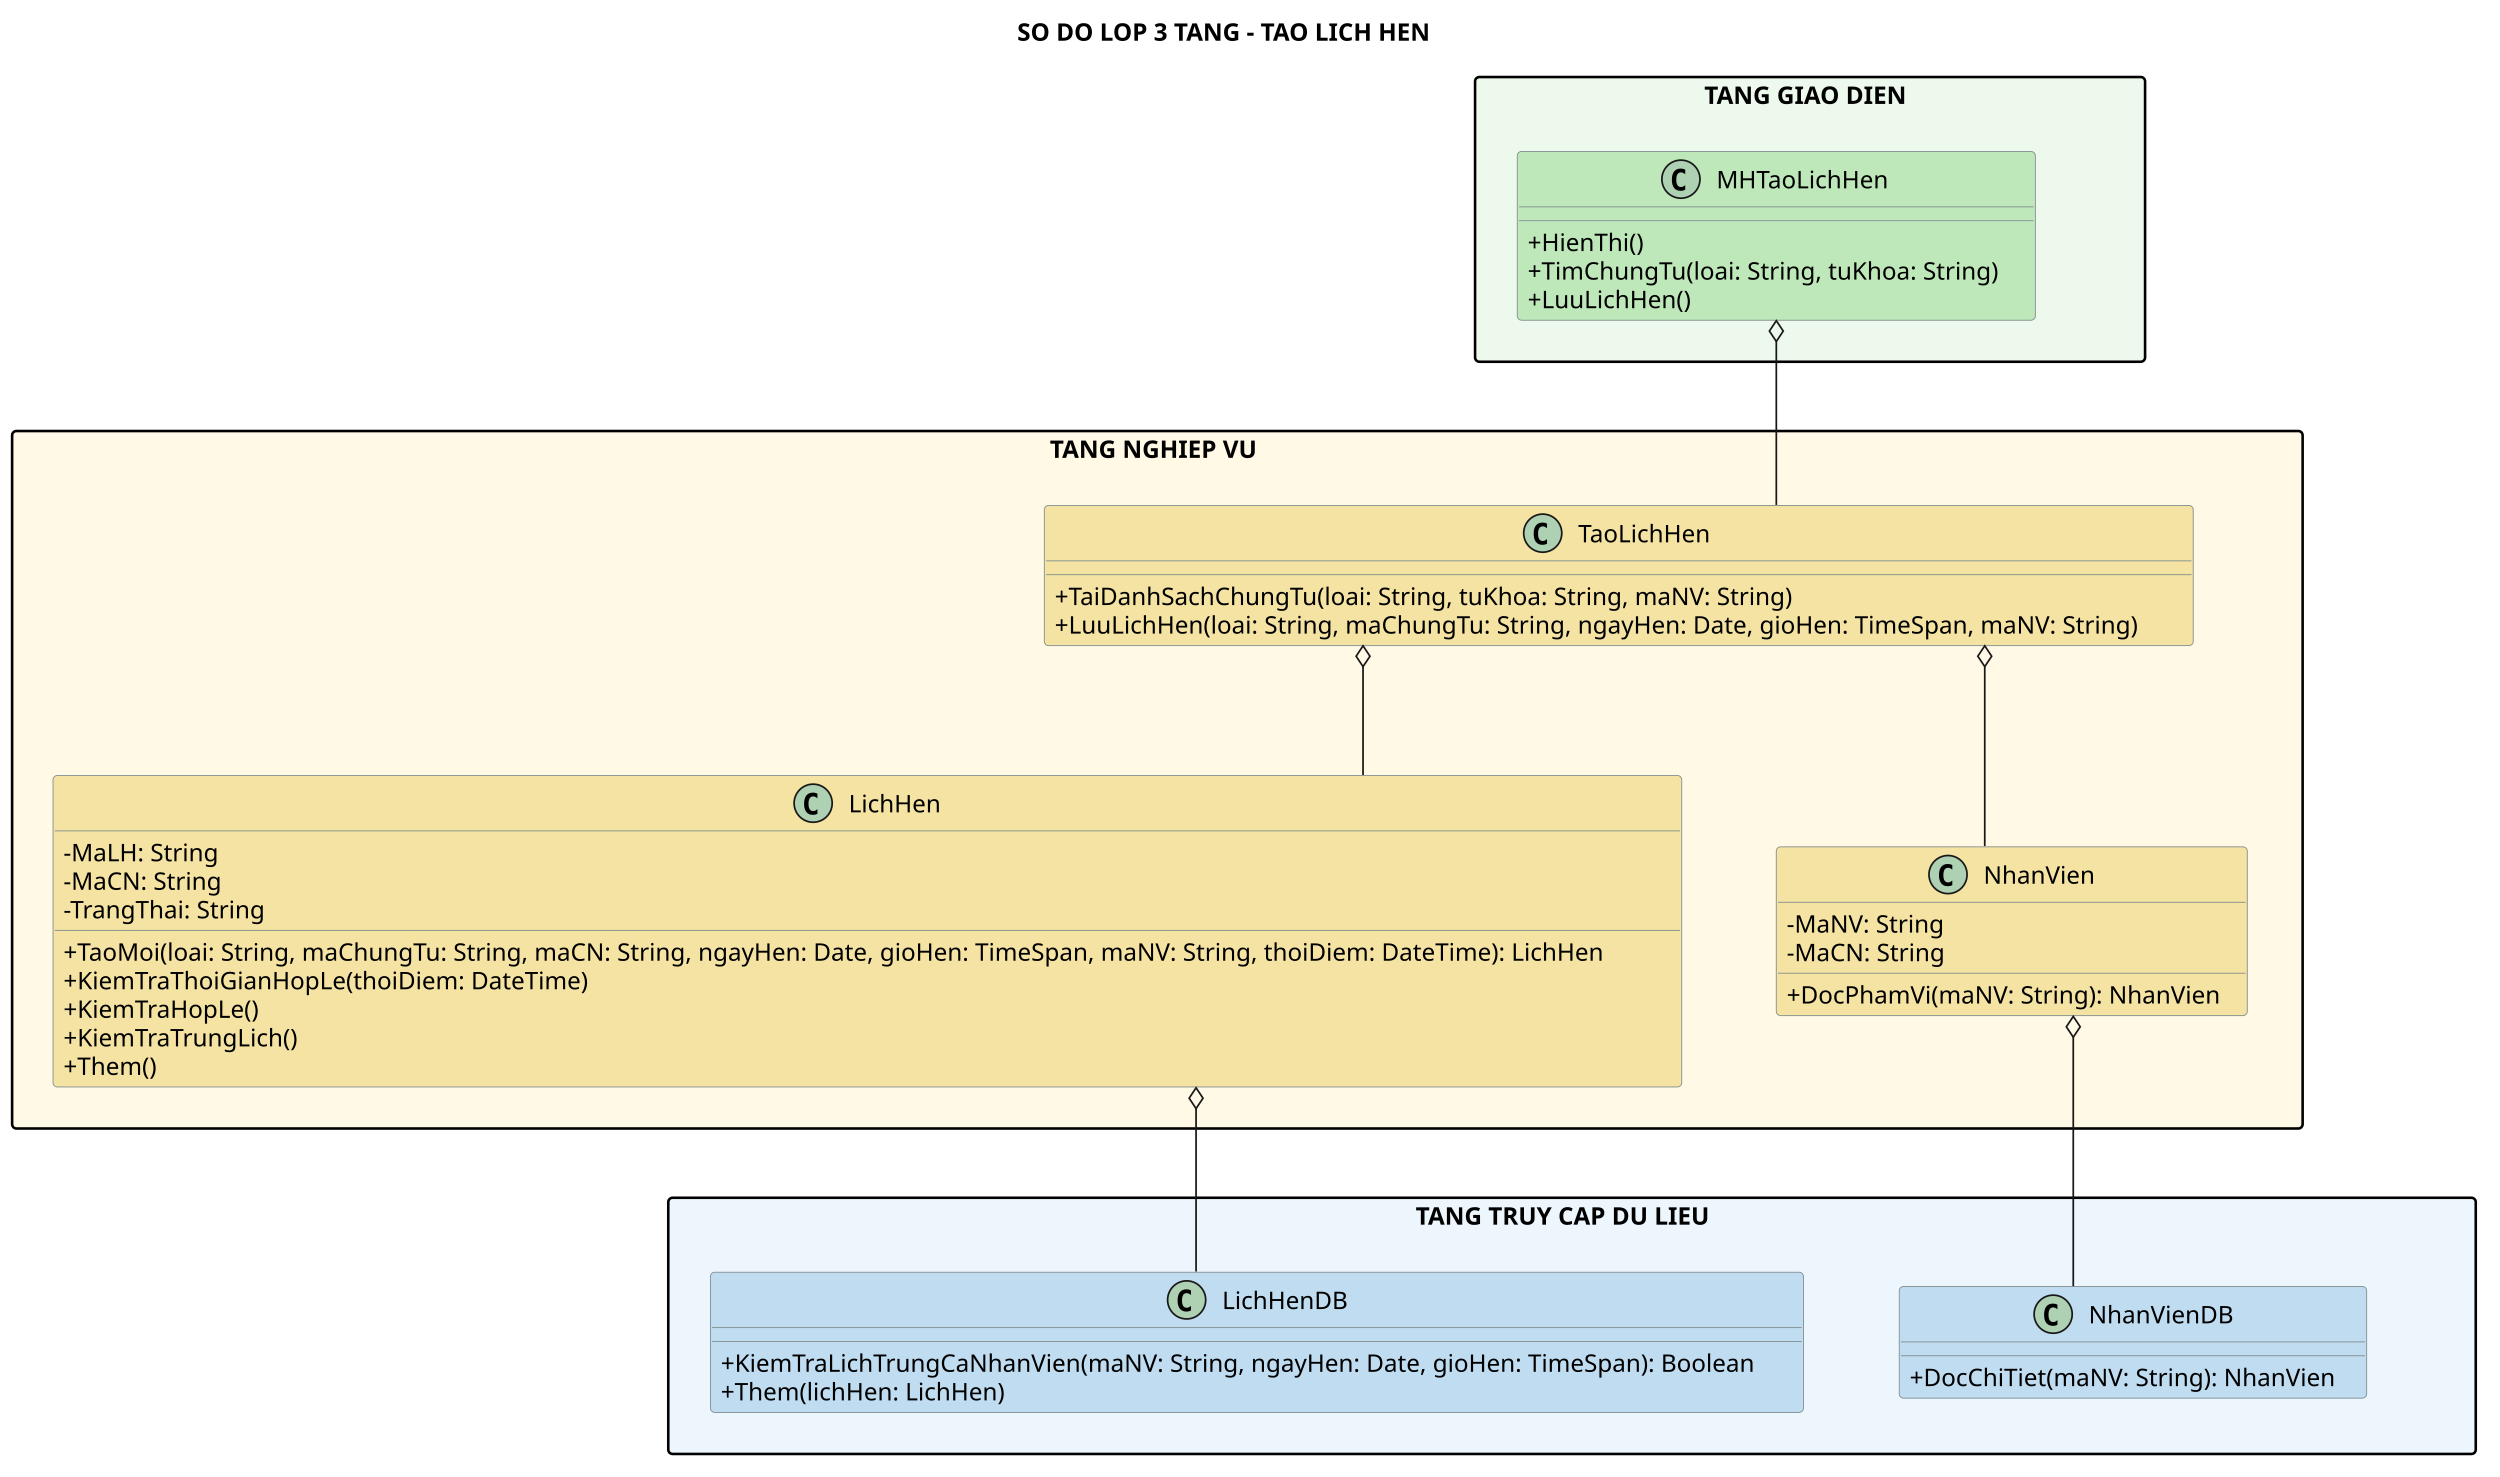
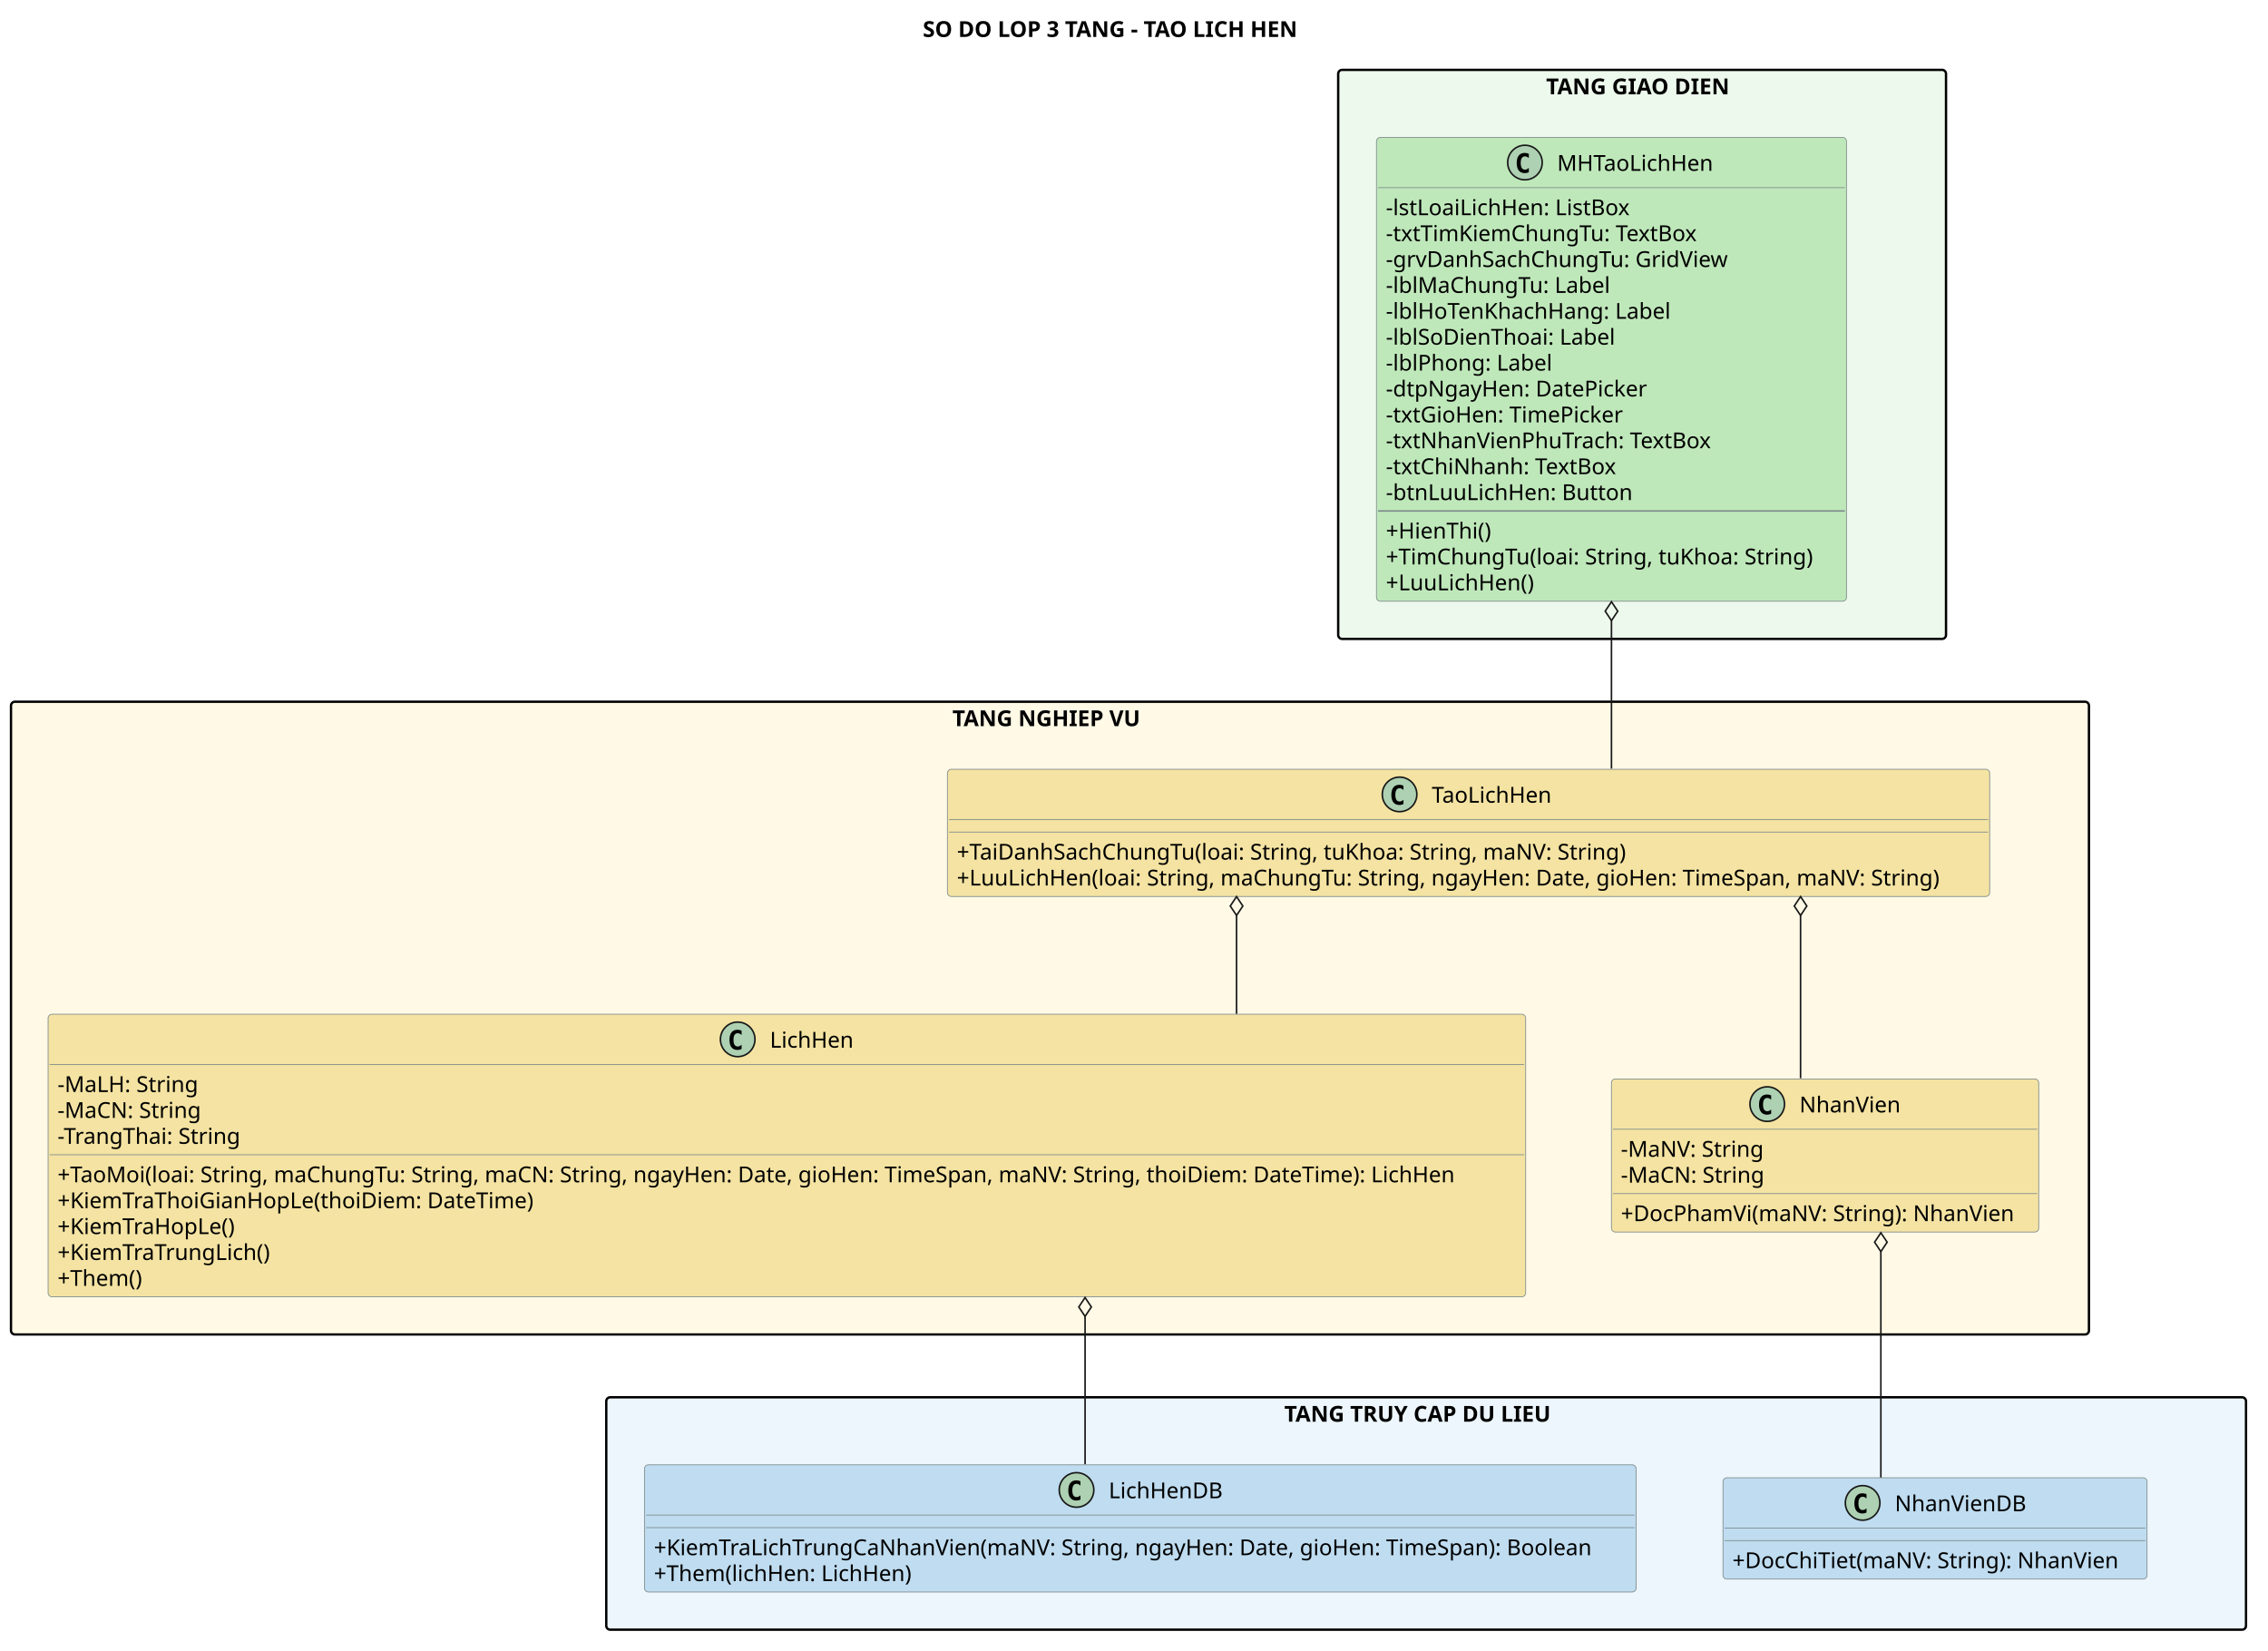
- <svg xmlns="http://www.w3.org/2000/svg" contentStyleType="text/css" data-diagram-type="CLASS" height="853px" preserveAspectRatio="none" style="width:1444px;height:853px;background:#FFFFFF;" version="1.1" viewBox="0 0 1444 853" width="1444px" zoomAndPan="magnify">
+ <svg xmlns="http://www.w3.org/2000/svg" contentStyleType="text/css" data-diagram-type="CLASS" height="1051px" preserveAspectRatio="none" style="width:1444px;height:1051px;background:#FFFFFF;" version="1.1" viewBox="0 0 1444 1051" width="1444px" zoomAndPan="magnify">
  <defs />
  <g>
    <g class="title" data-source-line="1">
      <text fill="#000000" font-family="sans-serif" font-size="14" font-weight="700" lengthAdjust="spacing" textLength="261.926" x="587.537" y="23.535">SO DO LOP 3 TANG - TAO LICH HEN</text>
    </g>
    <g class="cluster" data-qualified-name="GUI_LAYER" data-source-line="13" id="ent0001">
-       <rect fill="#EDF9EC" height="164.46" rx="2.5" ry="2.5" style="stroke:#000000;stroke-width:1.5;" width="387" x="852" y="44.488" />
+       <rect fill="#EDF9EC" height="362.32" rx="2.5" ry="2.5" style="stroke:#000000;stroke-width:1.5;" width="387" x="852" y="44.488" />
      <text fill="#000000" font-family="sans-serif" font-size="14" font-weight="700" lengthAdjust="spacing" textLength="122.22" x="984.39" y="60.023">TANG GIAO DIEN</text>
    </g>
-     <g class="cluster" data-qualified-name="BUS_LAYER" data-source-line="21" id="ent0003">
-       <rect fill="#FFF9E6" height="402.88" rx="2.5" ry="2.5" style="stroke:#000000;stroke-width:1.5;" width="1323" x="7" y="248.948" />
-       <text fill="#000000" font-family="sans-serif" font-size="14" font-weight="700" lengthAdjust="spacing" textLength="124.243" x="606.378" y="264.483">TANG NGHIEP VU</text>
+     <g class="cluster" data-qualified-name="BUS_LAYER" data-source-line="34" id="ent0003">
+       <rect fill="#FFF9E6" height="402.88" rx="2.5" ry="2.5" style="stroke:#000000;stroke-width:1.5;" width="1323" x="7" y="446.808" />
+       <text fill="#000000" font-family="sans-serif" font-size="14" font-weight="700" lengthAdjust="spacing" textLength="124.243" x="606.378" y="462.343">TANG NGHIEP VU</text>
    </g>
-     <g class="cluster" data-qualified-name="DAL_LAYER" data-source-line="43" id="ent0007">
-       <rect fill="#EDF6FC" height="147.98" rx="2.5" ry="2.5" style="stroke:#000000;stroke-width:1.5;" width="1044" x="386" y="691.828" />
-       <text fill="#000000" font-family="sans-serif" font-size="14" font-weight="700" lengthAdjust="spacing" textLength="180.64" x="817.68" y="707.363">TANG TRUY CAP DU LIEU</text>
+     <g class="cluster" data-qualified-name="DAL_LAYER" data-source-line="56" id="ent0007">
+       <rect fill="#EDF6FC" height="147.98" rx="2.5" ry="2.5" style="stroke:#000000;stroke-width:1.5;" width="1044" x="386" y="889.688" />
+       <text fill="#000000" font-family="sans-serif" font-size="14" font-weight="700" lengthAdjust="spacing" textLength="180.64" x="817.68" y="905.223">TANG TRUY CAP DU LIEU</text>
    </g>
    <g class="entity" data-qualified-name="GUI_LAYER.MHTaoLichHen" data-source-line="14" id="ent0002">
-       <rect fill="#BFE8BA" height="97.465" rx="2.5" ry="2.5" style="stroke:#7F8C8D;stroke-width:0.5;" width="299.253" x="876.37" y="87.488" />
+       <rect fill="#BFE8BA" height="295.324" rx="2.5" ry="2.5" style="stroke:#7F8C8D;stroke-width:0.5;" width="299.253" x="876.37" y="87.488" />
      <ellipse cx="970.908" cy="103.488" fill="#ADD1B2" rx="11" ry="11" style="stroke:#181818;stroke-width:1;" />
      <path d="M973.381,109.631 Q972.8,109.93 972.16,110.08 Q971.521,110.229 970.816,110.229 Q968.309,110.229 966.989,108.577 Q965.669,106.925 965.669,103.804 Q965.669,100.675 966.989,99.023 Q968.309,97.371 970.816,97.371 Q971.521,97.371 972.169,97.52 Q972.816,97.67 973.381,97.969 L973.381,100.691 Q972.75,100.11 972.156,99.841 Q971.563,99.571 970.932,99.571 Q969.587,99.571 968.903,100.638 Q968.218,101.704 968.218,103.804 Q968.218,105.896 968.903,106.963 Q969.587,108.029 970.932,108.029 Q971.563,108.029 972.156,107.76 Q972.75,107.49 973.381,106.909 Z " fill="#000000" />
      <text fill="#000000" font-family="sans-serif" font-size="14" lengthAdjust="spacing" textLength="101.678" x="991.408" y="108.779">MHTaoLichHen</text>
      <line style="stroke:#7F8C8D;stroke-width:0.5;" x1="877.37" x2="1174.623" y1="119.488" y2="119.488" />
-       <line style="stroke:#7F8C8D;stroke-width:0.5;" x1="877.37" x2="1174.623" y1="127.488" y2="127.488" />
-       <text fill="#000000" font-family="sans-serif" font-size="14" lengthAdjust="spacing" textLength="72.645" x="882.37" y="145.023">+HienThi()</text>
-       <text fill="#000000" font-family="sans-serif" font-size="14" lengthAdjust="spacing" textLength="287.253" x="882.37" y="161.512">+TimChungTu(loai: String, tuKhoa: String)</text>
-       <text fill="#000000" font-family="sans-serif" font-size="14" lengthAdjust="spacing" textLength="99.224" x="882.37" y="178">+LuuLichHen()</text>
+       <text fill="#000000" font-family="sans-serif" font-size="14" lengthAdjust="spacing" textLength="164.493" x="882.37" y="137.023">-lstLoaiLichHen: ListBox</text>
+       <text fill="#000000" font-family="sans-serif" font-size="14" lengthAdjust="spacing" textLength="213.78" x="882.37" y="153.512">-txtTimKiemChungTu: TextBox</text>
+       <text fill="#000000" font-family="sans-serif" font-size="14" lengthAdjust="spacing" textLength="227.903" x="882.37" y="170">-grvDanhSachChungTu: GridView</text>
+       <text fill="#000000" font-family="sans-serif" font-size="14" lengthAdjust="spacing" textLength="151.532" x="882.37" y="186.488">-lblMaChungTu: Label</text>
+       <text fill="#000000" font-family="sans-serif" font-size="14" lengthAdjust="spacing" textLength="190.805" x="882.37" y="202.977">-lblHoTenKhachHang: Label</text>
+       <text fill="#000000" font-family="sans-serif" font-size="14" lengthAdjust="spacing" textLength="154.8" x="882.37" y="219.465">-lblSoDienThoai: Label</text>
+       <text fill="#000000" font-family="sans-serif" font-size="14" lengthAdjust="spacing" textLength="112.164" x="882.37" y="235.953">-lblPhong: Label</text>
+       <text fill="#000000" font-family="sans-serif" font-size="14" lengthAdjust="spacing" textLength="172.635" x="882.37" y="252.441">-dtpNgayHen: DatePicker</text>
+       <text fill="#000000" font-family="sans-serif" font-size="14" lengthAdjust="spacing" textLength="159.995" x="882.37" y="268.93">-txtGioHen: TimePicker</text>
+       <text fill="#000000" font-family="sans-serif" font-size="14" lengthAdjust="spacing" textLength="220.158" x="882.37" y="285.418">-txtNhanVienPhuTrach: TextBox</text>
+       <text fill="#000000" font-family="sans-serif" font-size="14" lengthAdjust="spacing" textLength="158.293" x="882.37" y="301.906">-txtChiNhanh: TextBox</text>
+       <text fill="#000000" font-family="sans-serif" font-size="14" lengthAdjust="spacing" textLength="163.188" x="882.37" y="318.394">-btnLuuLichHen: Button</text>
+       <line style="stroke:#7F8C8D;stroke-width:1;" x1="877.37" x2="1174.623" y1="325.348" y2="325.348" />
+       <text fill="#000000" font-family="sans-serif" font-size="14" lengthAdjust="spacing" textLength="72.645" x="882.37" y="342.883">+HienThi()</text>
+       <text fill="#000000" font-family="sans-serif" font-size="14" lengthAdjust="spacing" textLength="287.253" x="882.37" y="359.371">+TimChungTu(loai: String, tuKhoa: String)</text>
+       <text fill="#000000" font-family="sans-serif" font-size="14" lengthAdjust="spacing" textLength="99.224" x="882.37" y="375.859">+LuuLichHen()</text>
    </g>
-     <g class="entity" data-qualified-name="BUS_LAYER.TaoLichHen" data-source-line="22" id="ent0004">
-       <rect fill="#F4E3A2" height="80.977" rx="2.5" ry="2.5" style="stroke:#7F8C8D;stroke-width:0.5;" width="663.602" x="603.2" y="291.948" />
-       <ellipse cx="891.085" cy="307.948" fill="#ADD1B2" rx="11" ry="11" style="stroke:#181818;stroke-width:1;" />
-       <path d="M893.558,314.091 Q892.977,314.39 892.338,314.54 Q891.699,314.689 890.994,314.689 Q888.487,314.689 887.167,313.037 Q885.847,311.385 885.847,308.264 Q885.847,305.135 887.167,303.483 Q888.487,301.831 890.994,301.831 Q891.699,301.831 892.346,301.981 Q892.994,302.13 893.558,302.429 L893.558,305.151 Q892.928,304.57 892.334,304.301 Q891.74,304.031 891.11,304.031 Q889.765,304.031 889.08,305.098 Q888.395,306.164 888.395,308.264 Q888.395,310.356 889.08,311.423 Q889.765,312.489 891.11,312.489 Q891.74,312.489 892.334,312.219 Q892.928,311.95 893.558,311.369 Z " fill="#000000" />
-       <text fill="#000000" font-family="sans-serif" font-size="14" lengthAdjust="spacing" textLength="79.331" x="911.585" y="313.239">TaoLichHen</text>
-       <line style="stroke:#7F8C8D;stroke-width:0.5;" x1="604.2" x2="1265.802" y1="323.948" y2="323.948" />
-       <line style="stroke:#7F8C8D;stroke-width:0.5;" x1="604.2" x2="1265.802" y1="331.948" y2="331.948" />
-       <text fill="#000000" font-family="sans-serif" font-size="14" lengthAdjust="spacing" textLength="446.626" x="609.2" y="349.483">+TaiDanhSachChungTu(loai: String, tuKhoa: String, maNV: String)</text>
-       <text fill="#000000" font-family="sans-serif" font-size="14" lengthAdjust="spacing" textLength="651.602" x="609.2" y="365.972">+LuuLichHen(loai: String, maChungTu: String, ngayHen: Date, gioHen: TimeSpan, maNV: String)</text>
+     <g class="entity" data-qualified-name="BUS_LAYER.TaoLichHen" data-source-line="35" id="ent0004">
+       <rect fill="#F4E3A2" height="80.977" rx="2.5" ry="2.5" style="stroke:#7F8C8D;stroke-width:0.5;" width="663.602" x="603.2" y="489.808" />
+       <ellipse cx="891.085" cy="505.808" fill="#ADD1B2" rx="11" ry="11" style="stroke:#181818;stroke-width:1;" />
+       <path d="M893.558,511.951 Q892.977,512.25 892.338,512.4 Q891.699,512.549 890.994,512.549 Q888.487,512.549 887.167,510.897 Q885.847,509.245 885.847,506.124 Q885.847,502.995 887.167,501.343 Q888.487,499.691 890.994,499.691 Q891.699,499.691 892.346,499.841 Q892.994,499.99 893.558,500.289 L893.558,503.011 Q892.928,502.43 892.334,502.161 Q891.74,501.891 891.11,501.891 Q889.765,501.891 889.08,502.957 Q888.395,504.024 888.395,506.124 Q888.395,508.216 889.08,509.283 Q889.765,510.349 891.11,510.349 Q891.74,510.349 892.334,510.079 Q892.928,509.81 893.558,509.229 Z " fill="#000000" />
+       <text fill="#000000" font-family="sans-serif" font-size="14" lengthAdjust="spacing" textLength="79.331" x="911.585" y="511.099">TaoLichHen</text>
+       <line style="stroke:#7F8C8D;stroke-width:0.5;" x1="604.2" x2="1265.802" y1="521.808" y2="521.808" />
+       <line style="stroke:#7F8C8D;stroke-width:0.5;" x1="604.2" x2="1265.802" y1="529.808" y2="529.808" />
+       <text fill="#000000" font-family="sans-serif" font-size="14" lengthAdjust="spacing" textLength="446.626" x="609.2" y="547.343">+TaiDanhSachChungTu(loai: String, tuKhoa: String, maNV: String)</text>
+       <text fill="#000000" font-family="sans-serif" font-size="14" lengthAdjust="spacing" textLength="651.602" x="609.2" y="563.832">+LuuLichHen(loai: String, maChungTu: String, ngayHen: Date, gioHen: TimeSpan, maNV: String)</text>
    </g>
-     <g class="entity" data-qualified-name="BUS_LAYER.NhanVien" data-source-line="26" id="ent0005">
-       <rect fill="#F4E3A2" height="97.465" rx="2.5" ry="2.5" style="stroke:#7F8C8D;stroke-width:0.5;" width="272.046" x="1025.98" y="489.148" />
-       <ellipse cx="1125.183" cy="505.148" fill="#ADD1B2" rx="11" ry="11" style="stroke:#181818;stroke-width:1;" />
-       <path d="M1127.656,511.291 Q1127.075,511.59 1126.436,511.74 Q1125.797,511.889 1125.091,511.889 Q1122.584,511.889 1121.265,510.237 Q1119.945,508.585 1119.945,505.464 Q1119.945,502.335 1121.265,500.683 Q1122.584,499.031 1125.091,499.031 Q1125.797,499.031 1126.444,499.18 Q1127.092,499.33 1127.656,499.629 L1127.656,502.351 Q1127.025,501.77 1126.432,501.501 Q1125.838,501.231 1125.207,501.231 Q1123.863,501.231 1123.178,502.298 Q1122.493,503.364 1122.493,505.464 Q1122.493,507.556 1123.178,508.623 Q1123.863,509.689 1125.207,509.689 Q1125.838,509.689 1126.432,509.42 Q1127.025,509.15 1127.656,508.569 Z " fill="#000000" />
-       <text fill="#000000" font-family="sans-serif" font-size="14" lengthAdjust="spacing" textLength="65.14" x="1145.683" y="510.439">NhanVien</text>
-       <line style="stroke:#7F8C8D;stroke-width:0.5;" x1="1026.98" x2="1297.026" y1="521.148" y2="521.148" />
-       <text fill="#000000" font-family="sans-serif" font-size="14" lengthAdjust="spacing" textLength="96.216" x="1031.98" y="538.683">-MaNV: String</text>
-       <text fill="#000000" font-family="sans-serif" font-size="14" lengthAdjust="spacing" textLength="96.749" x="1031.98" y="555.172">-MaCN: String</text>
-       <line style="stroke:#7F8C8D;stroke-width:0.5;" x1="1026.98" x2="1297.026" y1="562.125" y2="562.125" />
-       <text fill="#000000" font-family="sans-serif" font-size="14" lengthAdjust="spacing" textLength="260.046" x="1031.98" y="579.66">+DocPhamVi(maNV: String): NhanVien</text>
+     <g class="entity" data-qualified-name="BUS_LAYER.NhanVien" data-source-line="39" id="ent0005">
+       <rect fill="#F4E3A2" height="97.465" rx="2.5" ry="2.5" style="stroke:#7F8C8D;stroke-width:0.5;" width="272.046" x="1025.98" y="687.008" />
+       <ellipse cx="1125.183" cy="703.008" fill="#ADD1B2" rx="11" ry="11" style="stroke:#181818;stroke-width:1;" />
+       <path d="M1127.656,709.151 Q1127.075,709.45 1126.436,709.6 Q1125.797,709.749 1125.091,709.749 Q1122.584,709.749 1121.265,708.097 Q1119.945,706.445 1119.945,703.324 Q1119.945,700.195 1121.265,698.543 Q1122.584,696.891 1125.091,696.891 Q1125.797,696.891 1126.444,697.04 Q1127.092,697.19 1127.656,697.489 L1127.656,700.211 Q1127.025,699.63 1126.432,699.361 Q1125.838,699.091 1125.207,699.091 Q1123.863,699.091 1123.178,700.158 Q1122.493,701.224 1122.493,703.324 Q1122.493,705.416 1123.178,706.483 Q1123.863,707.549 1125.207,707.549 Q1125.838,707.549 1126.432,707.279 Q1127.025,707.01 1127.656,706.429 Z " fill="#000000" />
+       <text fill="#000000" font-family="sans-serif" font-size="14" lengthAdjust="spacing" textLength="65.14" x="1145.683" y="708.299">NhanVien</text>
+       <line style="stroke:#7F8C8D;stroke-width:0.5;" x1="1026.98" x2="1297.026" y1="719.008" y2="719.008" />
+       <text fill="#000000" font-family="sans-serif" font-size="14" lengthAdjust="spacing" textLength="96.216" x="1031.98" y="736.543">-MaNV: String</text>
+       <text fill="#000000" font-family="sans-serif" font-size="14" lengthAdjust="spacing" textLength="96.749" x="1031.98" y="753.032">-MaCN: String</text>
+       <line style="stroke:#7F8C8D;stroke-width:0.5;" x1="1026.98" x2="1297.026" y1="759.985" y2="759.985" />
+       <text fill="#000000" font-family="sans-serif" font-size="14" lengthAdjust="spacing" textLength="260.046" x="1031.98" y="777.52">+DocPhamVi(maNV: String): NhanVien</text>
    </g>
-     <g class="entity" data-qualified-name="BUS_LAYER.LichHen" data-source-line="31" id="ent0006">
-       <rect fill="#F4E3A2" height="179.906" rx="2.5" ry="2.5" style="stroke:#7F8C8D;stroke-width:0.5;" width="940.744" x="30.63" y="447.928" />
-       <ellipse cx="469.678" cy="463.928" fill="#ADD1B2" rx="11" ry="11" style="stroke:#181818;stroke-width:1;" />
-       <path d="M472.151,470.071 Q471.57,470.37 470.931,470.52 Q470.292,470.669 469.587,470.669 Q467.08,470.669 465.76,469.017 Q464.44,467.365 464.44,464.244 Q464.44,461.115 465.76,459.463 Q467.08,457.811 469.587,457.811 Q470.292,457.811 470.94,457.961 Q471.587,458.11 472.151,458.409 L472.151,461.131 Q471.521,460.55 470.927,460.281 Q470.334,460.011 469.703,460.011 Q468.358,460.011 467.673,461.077 Q466.988,462.144 466.988,464.244 Q466.988,466.336 467.673,467.403 Q468.358,468.469 469.703,468.469 Q470.334,468.469 470.927,468.2 Q471.521,467.93 472.151,467.349 Z " fill="#000000" />
-       <text fill="#000000" font-family="sans-serif" font-size="14" lengthAdjust="spacing" textLength="54.148" x="490.178" y="469.219">LichHen</text>
-       <line style="stroke:#7F8C8D;stroke-width:0.5;" x1="31.63" x2="970.374" y1="479.928" y2="479.928" />
-       <text fill="#000000" font-family="sans-serif" font-size="14" lengthAdjust="spacing" textLength="94.473" x="36.63" y="497.463">-MaLH: String</text>
-       <text fill="#000000" font-family="sans-serif" font-size="14" lengthAdjust="spacing" textLength="96.749" x="36.63" y="513.952">-MaCN: String</text>
-       <text fill="#000000" font-family="sans-serif" font-size="14" lengthAdjust="spacing" textLength="125.98" x="36.63" y="530.44">-TrangThai: String</text>
-       <line style="stroke:#7F8C8D;stroke-width:0.5;" x1="31.63" x2="970.374" y1="537.393" y2="537.393" />
-       <text fill="#000000" font-family="sans-serif" font-size="14" lengthAdjust="spacing" textLength="928.744" x="36.63" y="554.928">+TaoMoi(loai: String, maChungTu: String, maCN: String, ngayHen: Date, gioHen: TimeSpan, maNV: String, thoiDiem: DateTime): LichHen</text>
-       <text fill="#000000" font-family="sans-serif" font-size="14" lengthAdjust="spacing" textLength="316.196" x="36.63" y="571.417">+KiemTraThoiGianHopLe(thoiDiem: DateTime)</text>
-       <text fill="#000000" font-family="sans-serif" font-size="14" lengthAdjust="spacing" textLength="119.567" x="36.63" y="587.905">+KiemTraHopLe()</text>
-       <text fill="#000000" font-family="sans-serif" font-size="14" lengthAdjust="spacing" textLength="144.662" x="36.63" y="604.393">+KiemTraTrungLich()</text>
-       <text fill="#000000" font-family="sans-serif" font-size="14" lengthAdjust="spacing" textLength="58.645" x="36.63" y="620.881">+Them()</text>
+     <g class="entity" data-qualified-name="BUS_LAYER.LichHen" data-source-line="44" id="ent0006">
+       <rect fill="#F4E3A2" height="179.906" rx="2.5" ry="2.5" style="stroke:#7F8C8D;stroke-width:0.5;" width="940.744" x="30.63" y="645.788" />
+       <ellipse cx="469.678" cy="661.788" fill="#ADD1B2" rx="11" ry="11" style="stroke:#181818;stroke-width:1;" />
+       <path d="M472.151,667.931 Q471.57,668.23 470.931,668.38 Q470.292,668.529 469.587,668.529 Q467.08,668.529 465.76,666.877 Q464.44,665.225 464.44,662.104 Q464.44,658.975 465.76,657.323 Q467.08,655.671 469.587,655.671 Q470.292,655.671 470.94,655.821 Q471.587,655.97 472.151,656.269 L472.151,658.991 Q471.521,658.41 470.927,658.141 Q470.334,657.871 469.703,657.871 Q468.358,657.871 467.673,658.938 Q466.988,660.004 466.988,662.104 Q466.988,664.196 467.673,665.263 Q468.358,666.329 469.703,666.329 Q470.334,666.329 470.927,666.059 Q471.521,665.79 472.151,665.209 Z " fill="#000000" />
+       <text fill="#000000" font-family="sans-serif" font-size="14" lengthAdjust="spacing" textLength="54.148" x="490.178" y="667.079">LichHen</text>
+       <line style="stroke:#7F8C8D;stroke-width:0.5;" x1="31.63" x2="970.374" y1="677.788" y2="677.788" />
+       <text fill="#000000" font-family="sans-serif" font-size="14" lengthAdjust="spacing" textLength="94.473" x="36.63" y="695.323">-MaLH: String</text>
+       <text fill="#000000" font-family="sans-serif" font-size="14" lengthAdjust="spacing" textLength="96.749" x="36.63" y="711.812">-MaCN: String</text>
+       <text fill="#000000" font-family="sans-serif" font-size="14" lengthAdjust="spacing" textLength="125.98" x="36.63" y="728.3">-TrangThai: String</text>
+       <line style="stroke:#7F8C8D;stroke-width:0.5;" x1="31.63" x2="970.374" y1="735.253" y2="735.253" />
+       <text fill="#000000" font-family="sans-serif" font-size="14" lengthAdjust="spacing" textLength="928.744" x="36.63" y="752.788">+TaoMoi(loai: String, maChungTu: String, maCN: String, ngayHen: Date, gioHen: TimeSpan, maNV: String, thoiDiem: DateTime): LichHen</text>
+       <text fill="#000000" font-family="sans-serif" font-size="14" lengthAdjust="spacing" textLength="316.196" x="36.63" y="769.277">+KiemTraThoiGianHopLe(thoiDiem: DateTime)</text>
+       <text fill="#000000" font-family="sans-serif" font-size="14" lengthAdjust="spacing" textLength="119.567" x="36.63" y="785.765">+KiemTraHopLe()</text>
+       <text fill="#000000" font-family="sans-serif" font-size="14" lengthAdjust="spacing" textLength="144.662" x="36.63" y="802.253">+KiemTraTrungLich()</text>
+       <text fill="#000000" font-family="sans-serif" font-size="14" lengthAdjust="spacing" textLength="58.645" x="36.63" y="818.741">+Them()</text>
    </g>
-     <g class="entity" data-qualified-name="DAL_LAYER.NhanVienDB" data-source-line="44" id="ent0008">
-       <rect fill="#BFDCF0" height="64.488" rx="2.5" ry="2.5" style="stroke:#7F8C8D;stroke-width:0.5;" width="269.975" x="1097.01" y="743.078" />
-       <ellipse cx="1185.908" cy="759.078" fill="#ADD1B2" rx="11" ry="11" style="stroke:#181818;stroke-width:1;" />
-       <path d="M1188.381,765.221 Q1187.8,765.52 1187.161,765.67 Q1186.522,765.819 1185.816,765.819 Q1183.309,765.819 1181.989,764.167 Q1180.67,762.515 1180.67,759.394 Q1180.67,756.265 1181.989,754.613 Q1183.309,752.961 1185.816,752.961 Q1186.522,752.961 1187.169,753.111 Q1187.817,753.26 1188.381,753.559 L1188.381,756.281 Q1187.75,755.7 1187.157,755.431 Q1186.563,755.161 1185.932,755.161 Q1184.588,755.161 1183.903,756.227 Q1183.218,757.294 1183.218,759.394 Q1183.218,761.486 1183.903,762.553 Q1184.588,763.619 1185.932,763.619 Q1186.563,763.619 1187.157,763.35 Q1187.75,763.08 1188.381,762.499 Z " fill="#000000" />
-       <text fill="#000000" font-family="sans-serif" font-size="14" lengthAdjust="spacing" textLength="83.679" x="1206.408" y="764.369">NhanVienDB</text>
-       <line style="stroke:#7F8C8D;stroke-width:0.5;" x1="1098.01" x2="1365.985" y1="775.078" y2="775.078" />
-       <line style="stroke:#7F8C8D;stroke-width:0.5;" x1="1098.01" x2="1365.985" y1="783.078" y2="783.078" />
-       <text fill="#000000" font-family="sans-serif" font-size="14" lengthAdjust="spacing" textLength="257.975" x="1103.01" y="800.613">+DocChiTiet(maNV: String): NhanVien</text>
+     <g class="entity" data-qualified-name="DAL_LAYER.NhanVienDB" data-source-line="57" id="ent0008">
+       <rect fill="#BFDCF0" height="64.488" rx="2.5" ry="2.5" style="stroke:#7F8C8D;stroke-width:0.5;" width="269.975" x="1097.01" y="940.938" />
+       <ellipse cx="1185.908" cy="956.938" fill="#ADD1B2" rx="11" ry="11" style="stroke:#181818;stroke-width:1;" />
+       <path d="M1188.381,963.081 Q1187.8,963.38 1187.161,963.53 Q1186.522,963.679 1185.816,963.679 Q1183.309,963.679 1181.989,962.027 Q1180.67,960.375 1180.67,957.254 Q1180.67,954.125 1181.989,952.473 Q1183.309,950.821 1185.816,950.821 Q1186.522,950.821 1187.169,950.971 Q1187.817,951.12 1188.381,951.419 L1188.381,954.141 Q1187.75,953.56 1187.157,953.291 Q1186.563,953.021 1185.932,953.021 Q1184.588,953.021 1183.903,954.087 Q1183.218,955.154 1183.218,957.254 Q1183.218,959.346 1183.903,960.413 Q1184.588,961.479 1185.932,961.479 Q1186.563,961.479 1187.157,961.21 Q1187.75,960.94 1188.381,960.359 Z " fill="#000000" />
+       <text fill="#000000" font-family="sans-serif" font-size="14" lengthAdjust="spacing" textLength="83.679" x="1206.408" y="962.229">NhanVienDB</text>
+       <line style="stroke:#7F8C8D;stroke-width:0.5;" x1="1098.01" x2="1365.985" y1="972.938" y2="972.938" />
+       <line style="stroke:#7F8C8D;stroke-width:0.5;" x1="1098.01" x2="1365.985" y1="980.938" y2="980.938" />
+       <text fill="#000000" font-family="sans-serif" font-size="14" lengthAdjust="spacing" textLength="257.975" x="1103.01" y="998.473">+DocChiTiet(maNV: String): NhanVien</text>
    </g>
-     <g class="entity" data-qualified-name="DAL_LAYER.LichHenDB" data-source-line="47" id="ent0009">
-       <rect fill="#BFDCF0" height="80.977" rx="2.5" ry="2.5" style="stroke:#7F8C8D;stroke-width:0.5;" width="631.35" x="410.33" y="734.828" />
-       <ellipse cx="685.412" cy="750.828" fill="#ADD1B2" rx="11" ry="11" style="stroke:#181818;stroke-width:1;" />
-       <path d="M687.885,756.971 Q687.304,757.27 686.664,757.42 Q686.025,757.569 685.32,757.569 Q682.813,757.569 681.493,755.917 Q680.173,754.265 680.173,751.144 Q680.173,748.015 681.493,746.363 Q682.813,744.711 685.32,744.711 Q686.025,744.711 686.673,744.861 Q687.32,745.01 687.885,745.309 L687.885,748.031 Q687.254,747.45 686.66,747.181 Q686.067,746.911 685.436,746.911 Q684.091,746.911 683.406,747.977 Q682.722,749.044 682.722,751.144 Q682.722,753.236 683.406,754.303 Q684.091,755.369 685.436,755.369 Q686.067,755.369 686.66,755.1 Q687.254,754.83 687.885,754.249 Z " fill="#000000" />
-       <text fill="#000000" font-family="sans-serif" font-size="14" lengthAdjust="spacing" textLength="72.686" x="705.912" y="756.119">LichHenDB</text>
-       <line style="stroke:#7F8C8D;stroke-width:0.5;" x1="411.33" x2="1040.68" y1="766.828" y2="766.828" />
-       <line style="stroke:#7F8C8D;stroke-width:0.5;" x1="411.33" x2="1040.68" y1="774.828" y2="774.828" />
-       <text fill="#000000" font-family="sans-serif" font-size="14" lengthAdjust="spacing" textLength="619.35" x="416.33" y="792.363">+KiemTraLichTrungCaNhanVien(maNV: String, ngayHen: Date, gioHen: TimeSpan): Boolean</text>
-       <text fill="#000000" font-family="sans-serif" font-size="14" lengthAdjust="spacing" textLength="172.382" x="416.33" y="808.852">+Them(lichHen: LichHen)</text>
+     <g class="entity" data-qualified-name="DAL_LAYER.LichHenDB" data-source-line="60" id="ent0009">
+       <rect fill="#BFDCF0" height="80.977" rx="2.5" ry="2.5" style="stroke:#7F8C8D;stroke-width:0.5;" width="631.35" x="410.33" y="932.688" />
+       <ellipse cx="685.412" cy="948.688" fill="#ADD1B2" rx="11" ry="11" style="stroke:#181818;stroke-width:1;" />
+       <path d="M687.885,954.831 Q687.304,955.13 686.664,955.28 Q686.025,955.429 685.32,955.429 Q682.813,955.429 681.493,953.777 Q680.173,952.125 680.173,949.004 Q680.173,945.875 681.493,944.223 Q682.813,942.571 685.32,942.571 Q686.025,942.571 686.673,942.721 Q687.32,942.87 687.885,943.169 L687.885,945.891 Q687.254,945.31 686.66,945.041 Q686.067,944.771 685.436,944.771 Q684.091,944.771 683.406,945.837 Q682.722,946.904 682.722,949.004 Q682.722,951.096 683.406,952.163 Q684.091,953.229 685.436,953.229 Q686.067,953.229 686.66,952.96 Q687.254,952.69 687.885,952.109 Z " fill="#000000" />
+       <text fill="#000000" font-family="sans-serif" font-size="14" lengthAdjust="spacing" textLength="72.686" x="705.912" y="953.979">LichHenDB</text>
+       <line style="stroke:#7F8C8D;stroke-width:0.5;" x1="411.33" x2="1040.68" y1="964.688" y2="964.688" />
+       <line style="stroke:#7F8C8D;stroke-width:0.5;" x1="411.33" x2="1040.68" y1="972.688" y2="972.688" />
+       <text fill="#000000" font-family="sans-serif" font-size="14" lengthAdjust="spacing" textLength="619.35" x="416.33" y="990.223">+KiemTraLichTrungCaNhanVien(maNV: String, ngayHen: Date, gioHen: TimeSpan): Boolean</text>
+       <text fill="#000000" font-family="sans-serif" font-size="14" lengthAdjust="spacing" textLength="172.382" x="416.33" y="1006.712">+Them(lichHen: LichHen)</text>
    </g>
-     <g class="link" data-entity-1="ent0002" data-entity-2="ent0004" data-link-type="aggregation" data-source-line="53" id="lnk10">
-       <path codeLine="53" d="M1026,197.228 C1026,230.028 1026,260.708 1026,291.658" fill="none" id="MHTaoLichHen-backto-TaoLichHen" style="stroke:#181818;stroke-width:1;" />
-       <polygon fill="none" points="1026,185.228,1022,191.228,1026,197.228,1030,191.228,1026,185.228" style="stroke:#181818;stroke-width:1;stroke-linejoin:miter;stroke-miterlimit:10;" />
+     <g class="link" data-entity-1="ent0002" data-entity-2="ent0004" data-link-type="aggregation" data-source-line="66" id="lnk10">
+       <path codeLine="66" d="M1026,395.158 C1026,434.278 1026,461.358 1026,489.398" fill="none" id="MHTaoLichHen-backto-TaoLichHen" style="stroke:#181818;stroke-width:1;" />
+       <polygon fill="none" points="1026,383.158,1022,389.158,1026,395.158,1030,389.158,1026,383.158" style="stroke:#181818;stroke-width:1;stroke-linejoin:miter;stroke-miterlimit:10;" />
    </g>
-     <g class="link" data-entity-1="ent0004" data-entity-2="ent0005" data-link-type="aggregation" data-source-line="54" id="lnk11">
-       <path codeLine="54" d="M1146.39,385.028 C1146.39,418.238 1146.39,453.328 1146.39,488.678" fill="none" id="TaoLichHen-backto-NhanVien" style="stroke:#181818;stroke-width:1;" />
-       <polygon fill="none" points="1146.39,373.028,1142.39,379.028,1146.39,385.028,1150.39,379.028,1146.39,373.028" style="stroke:#181818;stroke-width:1;stroke-linejoin:miter;stroke-miterlimit:10;" />
+     <g class="link" data-entity-1="ent0004" data-entity-2="ent0005" data-link-type="aggregation" data-source-line="67" id="lnk11">
+       <path codeLine="67" d="M1146.39,582.888 C1146.39,616.098 1146.39,651.188 1146.39,686.538" fill="none" id="TaoLichHen-backto-NhanVien" style="stroke:#181818;stroke-width:1;" />
+       <polygon fill="none" points="1146.39,570.888,1142.39,576.888,1146.39,582.888,1150.39,576.888,1146.39,570.888" style="stroke:#181818;stroke-width:1;stroke-linejoin:miter;stroke-miterlimit:10;" />
    </g>
-     <g class="link" data-entity-1="ent0004" data-entity-2="ent0006" data-link-type="aggregation" data-source-line="55" id="lnk12">
-       <path codeLine="55" d="M787.29,385.028 C787.29,406.428 787.29,421.588 787.29,447.658" fill="none" id="TaoLichHen-backto-LichHen" style="stroke:#181818;stroke-width:1;" />
-       <polygon fill="none" points="787.29,373.028,783.29,379.028,787.29,385.028,791.29,379.028,787.29,373.028" style="stroke:#181818;stroke-width:1;stroke-linejoin:miter;stroke-miterlimit:10;" />
+     <g class="link" data-entity-1="ent0004" data-entity-2="ent0006" data-link-type="aggregation" data-source-line="68" id="lnk12">
+       <path codeLine="68" d="M787.29,582.888 C787.29,604.288 787.29,619.448 787.29,645.518" fill="none" id="TaoLichHen-backto-LichHen" style="stroke:#181818;stroke-width:1;" />
+       <polygon fill="none" points="787.29,570.888,783.29,576.888,787.29,582.888,791.29,576.888,787.29,570.888" style="stroke:#181818;stroke-width:1;stroke-linejoin:miter;stroke-miterlimit:10;" />
    </g>
-     <g class="link" data-entity-1="ent0005" data-entity-2="ent0008" data-link-type="aggregation" data-source-line="56" id="lnk13">
-       <path codeLine="56" d="M1197.52,599.078 C1197.52,645.808 1197.52,702.718 1197.52,742.908" fill="none" id="NhanVien-backto-NhanVienDB" style="stroke:#181818;stroke-width:1;" />
-       <polygon fill="none" points="1197.52,587.078,1193.52,593.078,1197.52,599.078,1201.52,593.078,1197.52,587.078" style="stroke:#181818;stroke-width:1;stroke-linejoin:miter;stroke-miterlimit:10;" />
+     <g class="link" data-entity-1="ent0005" data-entity-2="ent0008" data-link-type="aggregation" data-source-line="69" id="lnk13">
+       <path codeLine="69" d="M1197.52,796.938 C1197.52,843.668 1197.52,900.578 1197.52,940.768" fill="none" id="NhanVien-backto-NhanVienDB" style="stroke:#181818;stroke-width:1;" />
+       <polygon fill="none" points="1197.52,784.938,1193.52,790.938,1197.52,796.938,1201.52,790.938,1197.52,784.938" style="stroke:#181818;stroke-width:1;stroke-linejoin:miter;stroke-miterlimit:10;" />
    </g>
-     <g class="link" data-entity-1="ent0006" data-entity-2="ent0009" data-link-type="aggregation" data-source-line="57" id="lnk14">
-       <path codeLine="57" d="M690.85,640.318 C690.85,676.888 690.85,705.248 690.85,734.418" fill="none" id="LichHen-backto-LichHenDB" style="stroke:#181818;stroke-width:1;" />
-       <polygon fill="none" points="690.85,628.318,686.85,634.318,690.85,640.318,694.85,634.318,690.85,628.318" style="stroke:#181818;stroke-width:1;stroke-linejoin:miter;stroke-miterlimit:10;" />
+     <g class="link" data-entity-1="ent0006" data-entity-2="ent0009" data-link-type="aggregation" data-source-line="70" id="lnk14">
+       <path codeLine="70" d="M690.85,838.178 C690.85,874.748 690.85,903.108 690.85,932.278" fill="none" id="LichHen-backto-LichHenDB" style="stroke:#181818;stroke-width:1;" />
+       <polygon fill="none" points="690.85,826.178,686.85,832.178,690.85,838.178,694.85,832.178,690.85,826.178" style="stroke:#181818;stroke-width:1;stroke-linejoin:miter;stroke-miterlimit:10;" />
    </g>
  </g>
</svg>
